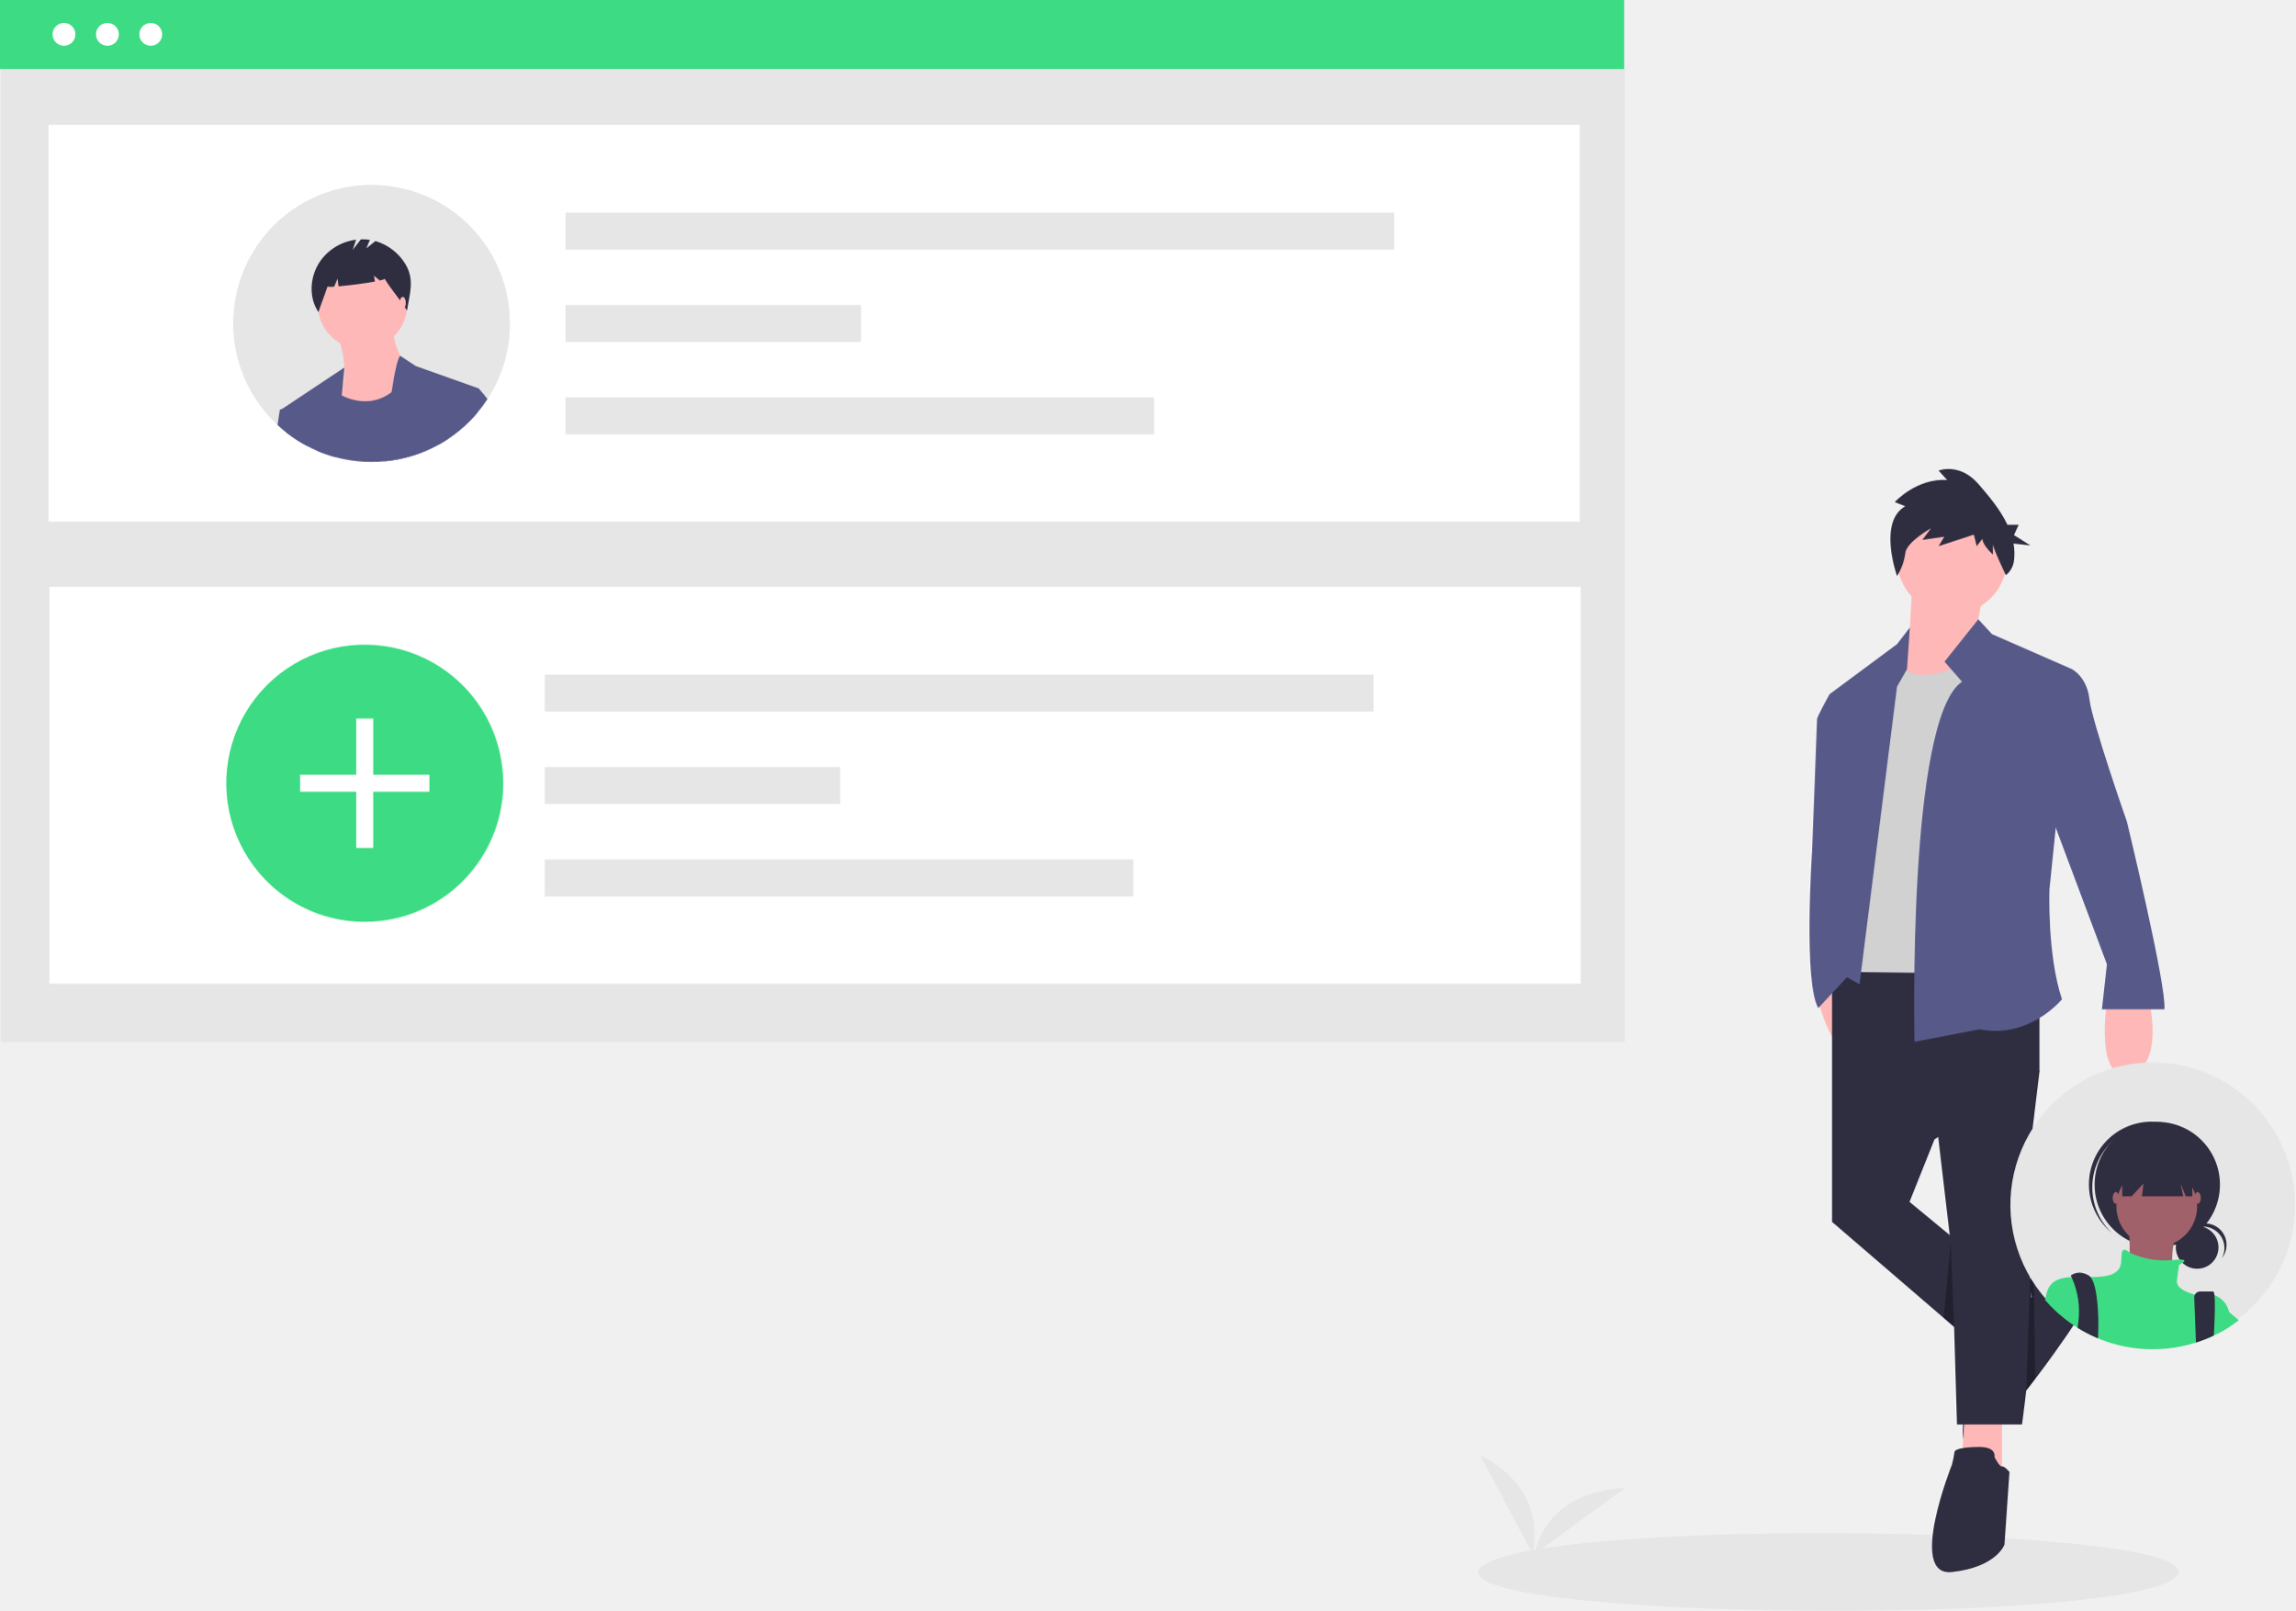
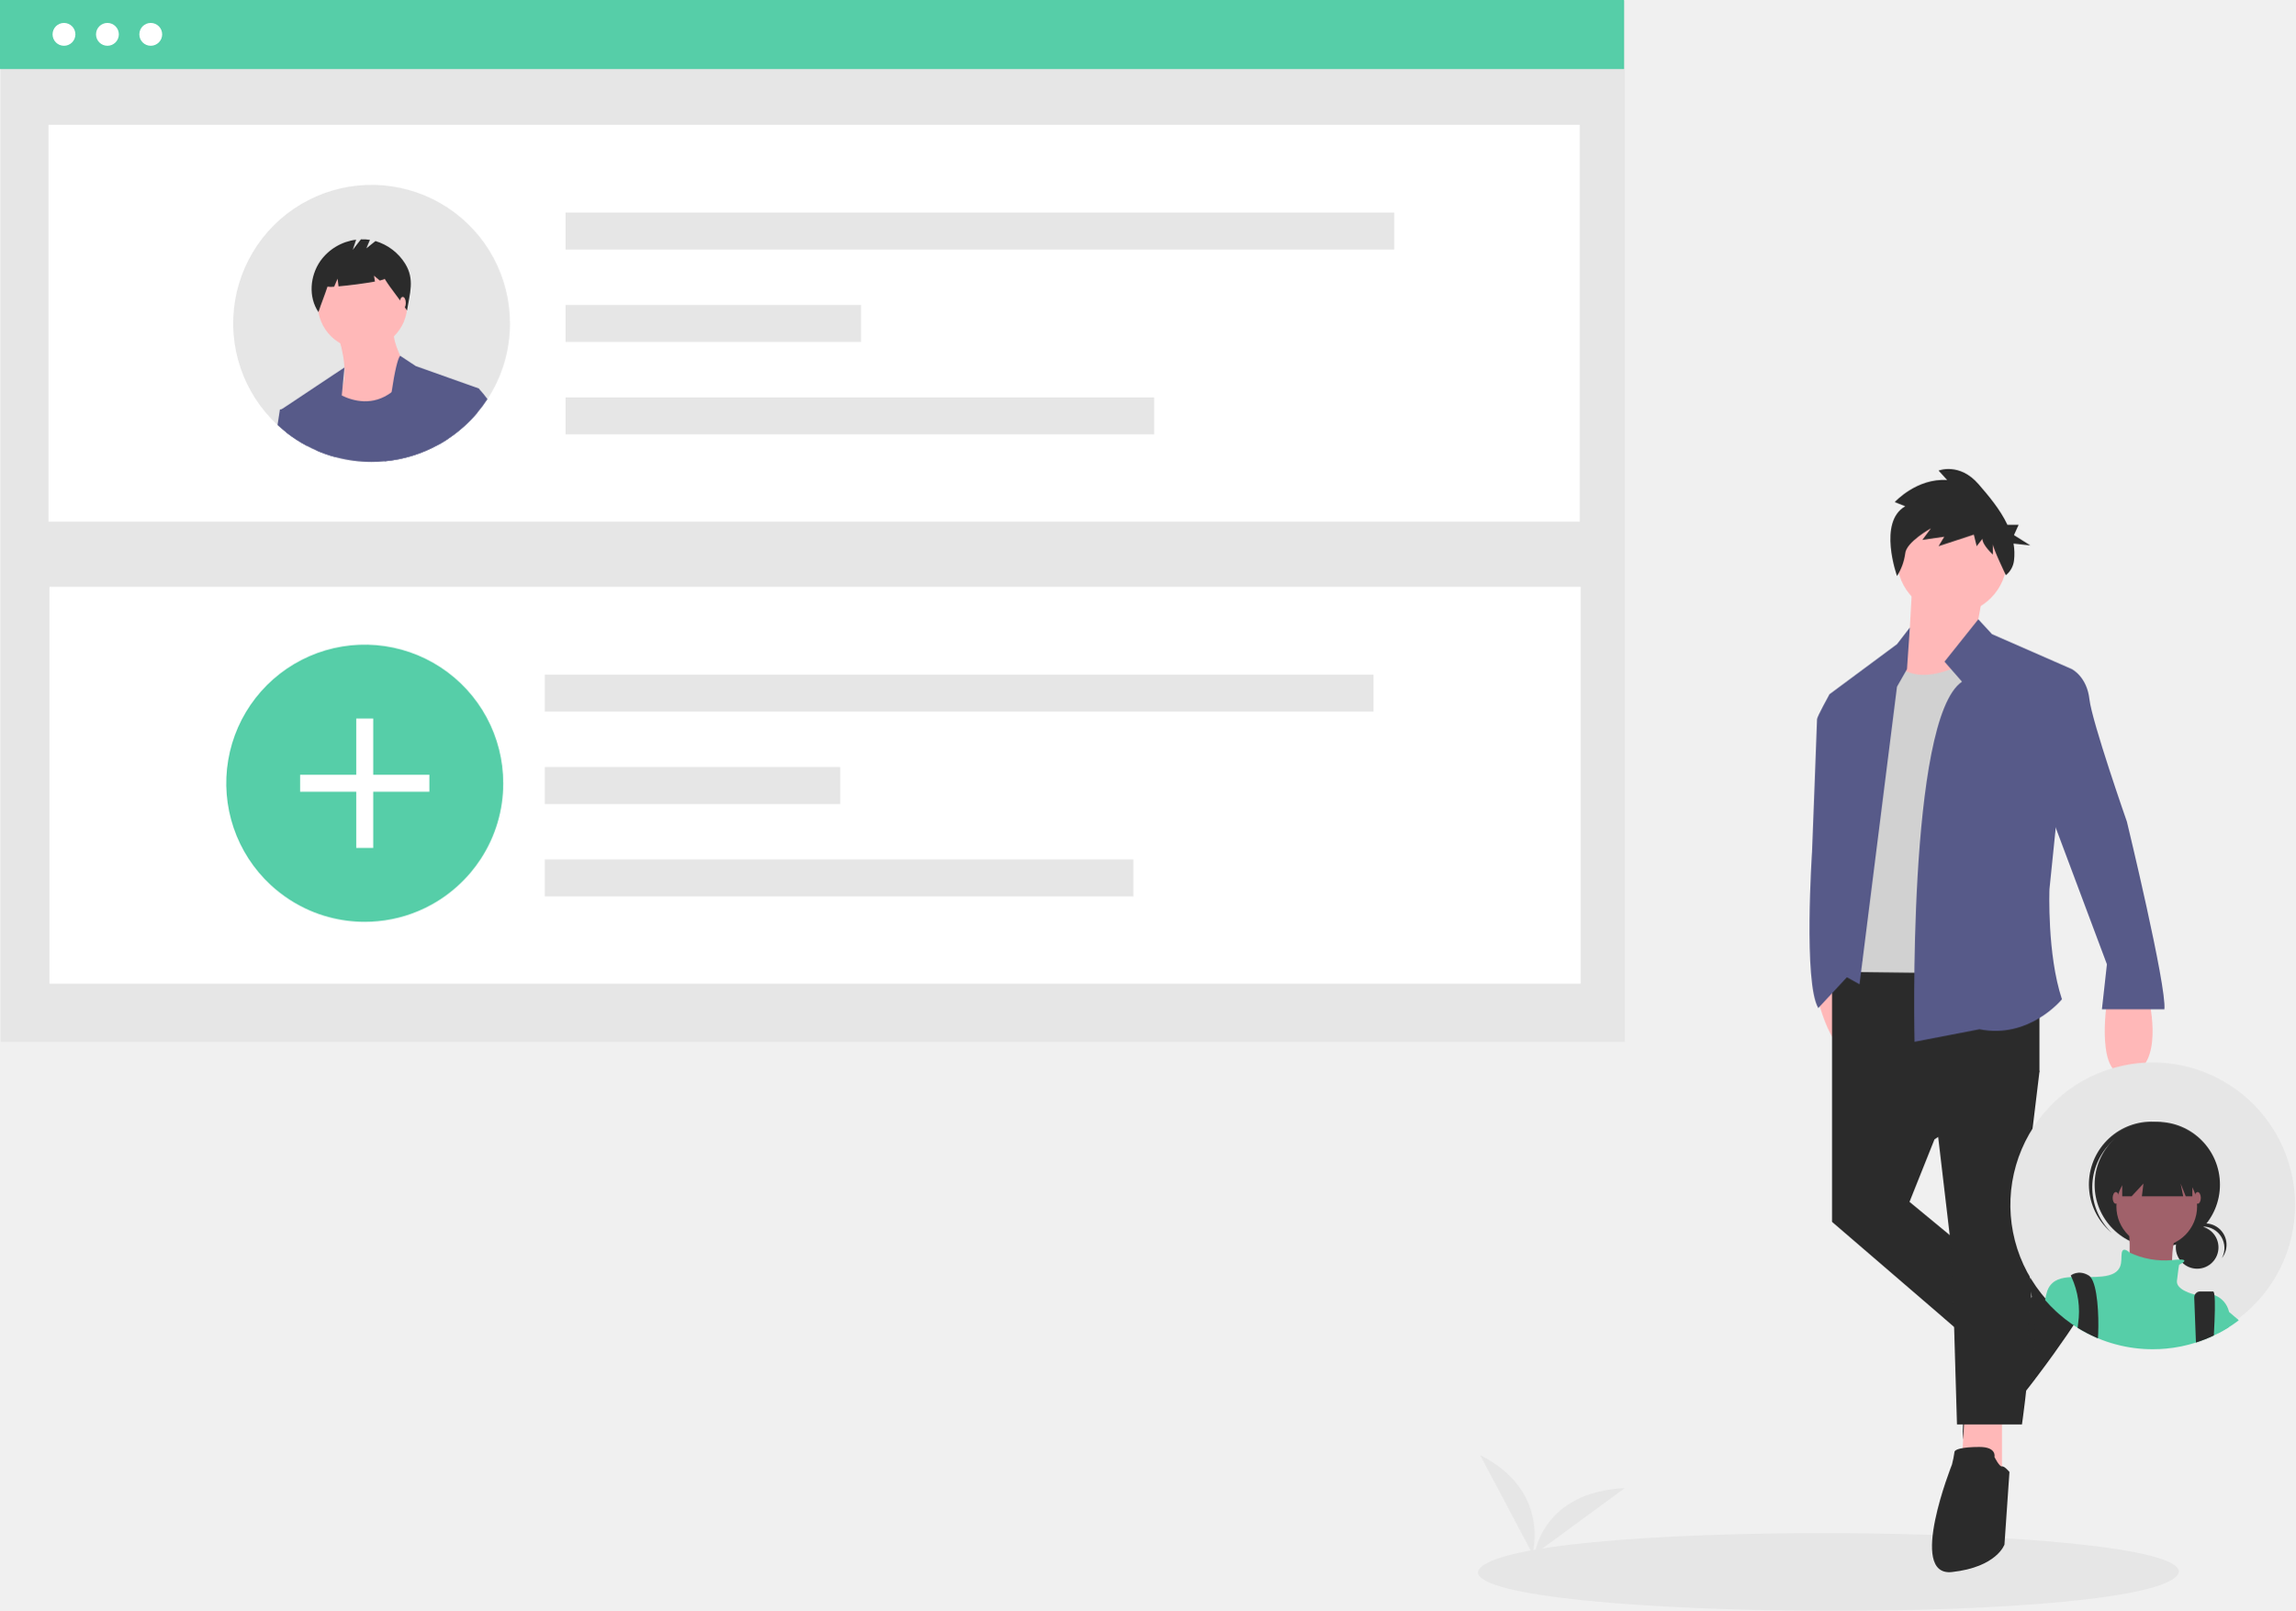
<svg xmlns="http://www.w3.org/2000/svg" width="567" height="398" viewBox="0 0 567 398" fill="none">
  <g clip-path="url(#clip0)">
    <path d="M378.588 383.892C378.588 383.892 383.196 368.367 365.668 359.528L378.588 383.892Z" fill="#E6E6E6" />
    <path d="M379.163 383.974C379.163 383.974 380.991 368.653 401.406 367.692L379.163 383.974Z" fill="#E6E6E6" />
    <path d="M538.328 388.402C535.086 401.754 364.87 400.633 365.127 388.402C368.369 375.051 538.586 376.172 538.328 388.402Z" fill="#E6E6E6" />
    <path d="M58.774 38.112C60.292 38.112 61.522 36.88 61.522 35.361C61.522 33.841 60.292 32.609 58.774 32.609C57.256 32.609 56.025 33.841 56.025 35.361C56.025 36.88 57.256 38.112 58.774 38.112Z" fill="white" />
    <path d="M69.204 38.112C70.722 38.112 71.953 36.88 71.953 35.361C71.953 33.841 70.722 32.609 69.204 32.609C67.687 32.609 66.456 33.841 66.456 35.361C66.456 36.88 67.687 38.112 69.204 38.112Z" fill="white" />
    <path d="M79.636 38.112C81.154 38.112 82.385 36.88 82.385 35.361C82.385 33.841 81.154 32.609 79.636 32.609C78.118 32.609 76.888 33.841 76.888 35.361C76.888 36.88 78.118 38.112 79.636 38.112Z" fill="white" />
    <path d="M401.107 41.824H52.096V43.765H401.107V41.824Z" fill="white" />
-     <path d="M502.006 320.443C502.006 320.443 499.986 313.591 503.277 315.826C506.569 318.062 516.149 321.419 512.697 326.795C509.246 332.171 488.587 361.889 485.247 356C483.392 352.731 489.855 325.001 489.855 325.001C489.855 325.001 494.452 323.938 495.11 325.001C495.769 326.065 502.006 320.443 502.006 320.443Z" fill="#2F2E41" />
-     <path d="M472.367 145.557L471.749 156.678L463.724 172.744L490.27 171.509L488.418 154.824L489.652 148.027L472.367 145.557Z" fill="#FFB8B8" />
+     <path d="M502.006 320.443C502.006 320.443 499.986 313.591 503.277 315.826C506.569 318.062 516.149 321.419 512.697 326.795C509.246 332.171 488.587 361.889 485.247 356C483.392 352.731 489.855 325.001 489.855 325.001C489.855 325.001 494.452 323.938 495.11 325.001C495.769 326.065 502.006 320.443 502.006 320.443Z" fill="#2B2B2B" />
+     <path d="M472.367 145.557L471.749 156.678L463.724 172.744L490.27 171.508L488.418 154.824L489.652 148.027L472.367 145.557Z" fill="#FFB8B8" />
    <path d="M469.28 164.711C469.28 164.711 473.602 169.655 484.714 164.093L493.357 206.111L494.592 243.805L457.551 242.569L458.168 204.257L469.28 164.711Z" fill="#D1D1D1" />
    <path d="M448.574 244.706C448.574 244.706 452.562 264.318 460.019 259.567C467.475 254.815 458.411 241.047 458.411 241.047L448.574 244.706Z" fill="#FFB8B8" />
    <path d="M485.331 350.097L484.714 360.602L494.592 363.691V349.479L485.331 350.097Z" fill="#FFB8B8" />
-     <path d="M452.612 240.103V301.897L487.801 332.177L496.444 317.346L471.75 296.954L477.923 281.506L503.852 264.821V240.721L452.612 240.103Z" fill="#2F2E41" />
-     <path d="M478.54 278.415L482.244 309.93L483.479 351.947H499.53C499.53 351.947 505.085 314.871 498.913 305.602L503.851 264.823L498.913 248.757L478.54 278.415Z" fill="#2F2E41" />
-     <path d="M492.74 359.984C492.74 359.984 493.358 357.512 489.036 357.512C484.715 357.512 482.863 358.13 482.863 358.748C482.718 359.789 482.512 360.821 482.245 361.838C482.245 361.838 471.136 389.645 482.245 388.409C493.355 387.173 495.21 381.613 495.21 381.613L496.444 363.693C496.444 363.693 495.21 362.18 494.592 362.319C493.975 362.458 492.74 359.984 492.74 359.984Z" fill="#2F2E41" />
+     <path d="M452.612 240.103V301.897L487.801 332.177L496.444 317.346L471.75 296.954L477.923 281.506L503.852 264.821V240.721L452.612 240.103Z" fill="#2B2B2B" />
+     <path d="M478.54 278.415L482.244 309.93L483.479 351.947H499.53C499.53 351.947 505.085 314.871 498.913 305.602L503.851 264.823L498.913 248.757L478.54 278.415Z" fill="#2B2B2B" />
+     <path d="M492.74 359.984C492.74 359.984 493.358 357.512 489.036 357.512C484.715 357.512 482.863 358.13 482.863 358.748C482.718 359.789 482.512 360.821 482.245 361.838C482.245 361.838 471.136 389.645 482.245 388.409C493.355 387.173 495.21 381.613 495.21 381.613L496.444 363.693C496.444 363.693 495.21 362.18 494.592 362.319C493.975 362.458 492.74 359.984 492.74 359.984Z" fill="#2B2B2B" />
    <path d="M482.245 151.737C489.746 151.737 495.827 145.65 495.827 138.142C495.827 130.634 489.746 124.547 482.245 124.547C474.744 124.547 468.663 130.634 468.663 138.142C468.663 145.65 474.744 151.737 482.245 151.737Z" fill="#FFB8B8" />
    <path d="M484.715 168.421L480.393 163.478L488.748 153.011L492.123 156.675L511.881 165.327L506.326 219.706C506.326 219.706 505.708 235.772 509.412 246.895C509.412 246.895 501.387 256.782 489.04 254.31L472.989 257.4C472.989 257.4 471.133 177.69 484.715 168.421Z" fill="#575A89" />
    <path d="M471.132 165.332L471.842 155.032L468.664 159.151L451.995 171.51L453.847 240.102L459.402 243.192L468.663 169.66L471.132 165.332Z" fill="#575A89" />
-     <path d="M456.316 170.893L451.995 171.511C451.995 171.511 448.908 177.071 448.908 177.69C448.908 178.31 447.673 210.441 447.673 210.441C447.673 210.441 445.513 242.884 449.217 249.063L460.146 237.293L456.316 226.508V170.893Z" fill="#575A89" />
-     <path opacity="0.3" d="M481.92 307.164L482.771 327.848L480.204 325.637L481.92 307.164Z" fill="black" />
-     <path opacity="0.3" d="M502.444 315.416L501.543 315.863L500.577 343.572L502.809 340.698L502.444 315.416Z" fill="black" />
+     <path d="M456.316 170.893L451.995 171.511C451.995 171.511 448.908 177.071 448.908 177.69C448.908 178.31 447.673 210.441 447.673 210.441C447.673 210.441 445.513 242.883 449.217 249.063L460.146 237.293L456.316 226.508V170.893Z" fill="#575A89" />
+     <path opacity="0.3" d="M481.92 307.164L482.771 327.848L480.204 325.637L481.92 307.164Z" fill="#2B2B2B" />
+     <path opacity="0.3" d="M502.444 315.416L501.543 315.863L500.577 343.572L502.809 340.698L502.444 315.416Z" fill="#2B2B2B" />
    <path d="M520.52 247.518C520.52 247.518 517.434 267.295 526.075 265.438C534.717 263.582 531.014 247.518 531.014 247.518H520.52Z" fill="#FFB8B8" />
    <path d="M506.321 165.332H511.876C511.876 165.332 515.58 167.185 516.198 172.747C516.815 178.308 525.458 203.026 525.458 203.026C525.458 203.026 535.335 243.81 534.718 249.372H519.284L520.519 238.251L503.851 193.759L506.321 165.332Z" fill="#575A89" />
-     <path d="M470.692 125.082L468.104 124.045C468.104 124.045 473.518 118.079 481.049 118.598L478.931 116.263C478.931 116.263 484.107 114.188 488.817 119.635C491.291 122.499 494.155 125.865 495.94 129.656H498.713L497.556 132.206L501.606 134.757L497.449 134.299C497.697 135.697 497.735 137.124 497.562 138.532C497.384 139.941 496.666 141.225 495.56 142.113V142.113C495.56 142.113 492.349 135.46 492.349 134.423V137.017C492.349 137.017 489.761 134.682 489.761 133.126L488.348 134.942L487.642 132.088L478.931 134.942L480.343 132.607L474.93 133.385L477.048 130.532C477.048 130.532 470.928 133.904 470.693 136.757C470.43 138.735 469.738 140.632 468.666 142.314C468.666 142.314 463.866 128.973 470.692 125.082Z" fill="#2F2E41" />
+     <path d="M470.692 125.082L468.104 124.045C468.104 124.045 473.518 118.079 481.049 118.598L478.931 116.263C478.931 116.263 484.107 114.188 488.817 119.635C491.291 122.499 494.155 125.865 495.94 129.656H498.713L497.556 132.206L501.606 134.757L497.449 134.299C497.697 135.697 497.735 137.124 497.562 138.532C497.384 139.941 496.666 141.225 495.56 142.113C495.56 142.113 492.349 135.46 492.349 134.423V137.017C492.349 137.017 489.761 134.682 489.761 133.126L488.348 134.942L487.642 132.088L478.931 134.942L480.343 132.607L474.93 133.385L477.048 130.532C477.048 130.532 470.928 133.904 470.693 136.757C470.43 138.735 469.738 140.632 468.666 142.314C468.666 142.314 463.866 128.973 470.692 125.082Z" fill="#2B2B2B" />
    <path d="M401.405 0.227H0.171V257.442H401.405V0.227Z" fill="#E6E6E6" />
-     <path d="M401.234 0H0V17.062H401.234V0Z" fill="#3DDC84" />
+     <path d="M401.234 0H0V17.062H401.234V0Z" fill="#56CEA8" />
    <path d="M390.264 30.825H11.976V128.877H390.264V30.825Z" fill="white" />
    <path d="M390.503 144.99H12.215V243.043H390.503V144.99Z" fill="white" />
    <path d="M344.449 52.516H139.719V61.649H344.449V52.516Z" fill="#E6E6E6" />
    <path d="M212.714 75.349H139.719V84.482H212.714V75.349Z" fill="#E6E6E6" />
    <path d="M285.14 98.182H139.719V107.315H285.14V98.182Z" fill="#E6E6E6" />
-     <path d="M125.984 79.896C125.995 86.541 124.062 93.044 120.425 98.603C119.662 99.775 118.827 100.898 117.924 101.965C115.805 104.477 113.337 106.672 110.595 108.483C109.85 108.977 109.084 109.441 108.297 109.873C104.199 112.141 99.677 113.535 95.014 113.967C93.954 114.071 92.877 114.12 91.79 114.12C88.811 114.123 85.844 113.735 82.966 112.965C81.335 112.536 79.739 111.981 78.193 111.306C77.403 110.965 76.63 110.593 75.876 110.192C74.061 109.238 72.337 108.12 70.725 106.853C69.975 106.268 69.252 105.652 68.556 105.005C64.39 101.143 61.251 96.303 59.422 90.922C57.592 85.541 57.13 79.789 58.078 74.184C59.026 68.58 61.353 63.301 64.849 58.822C68.346 54.343 72.901 50.807 78.105 48.532C83.309 46.257 88.996 45.315 94.655 45.791C100.313 46.267 105.764 48.146 110.516 51.259C115.267 54.372 119.169 58.62 121.869 63.62C124.57 68.62 125.984 74.214 125.983 79.898L125.984 79.896Z" fill="#E6E6E6" />
+     <path d="M125.984 79.896C125.995 86.541 124.062 93.044 120.424 98.603C119.662 99.775 118.827 100.898 117.924 101.965C115.805 104.477 113.337 106.672 110.595 108.483C109.85 108.977 109.084 109.441 108.297 109.873C104.199 112.141 99.677 113.535 95.014 113.967C93.954 114.071 92.877 114.12 91.79 114.12C88.811 114.123 85.844 113.735 82.966 112.965C81.335 112.536 79.739 111.981 78.193 111.306C77.403 110.965 76.63 110.593 75.876 110.192C74.061 109.238 72.337 108.12 70.725 106.853C69.975 106.268 69.252 105.652 68.556 105.005C64.39 101.143 61.251 96.303 59.422 90.922C57.592 85.541 57.13 79.789 58.078 74.184C59.026 68.58 61.353 63.301 64.849 58.822C68.346 54.343 72.901 50.807 78.105 48.532C83.309 46.257 88.996 45.315 94.655 45.791C100.313 46.267 105.764 48.146 110.516 51.259C115.267 54.372 119.169 58.62 121.869 63.62C124.57 68.62 125.984 74.214 125.983 79.898L125.984 79.896Z" fill="#E6E6E6" />
    <path d="M83.503 82.988C83.503 82.988 86.616 91.644 84.197 96.489C81.779 101.334 88.002 106.875 88.002 106.875C88.002 106.875 104.257 98.566 102.182 94.412C100.106 90.257 96.648 84.718 97.34 81.257L83.503 82.988Z" fill="#FFB8B8" />
    <path d="M89.556 86.276C95.668 86.276 100.623 81.317 100.623 75.198C100.623 69.08 95.668 64.12 89.556 64.12C83.443 64.12 78.488 69.08 78.488 75.198C78.488 81.317 83.443 86.276 89.556 86.276Z" fill="#FFB8B8" />
    <path d="M82.966 112.963C81.334 112.534 79.739 111.979 78.192 111.304L78.489 102.895L81.601 95.968C82.301 96.517 83.049 97 83.838 97.411C84.027 97.514 84.216 97.613 84.426 97.712C87.345 99.124 92.113 100.366 96.735 96.903C98.433 95.58 99.875 93.956 100.988 92.112L109.618 97.007L110.071 102.311L110.596 108.482C109.851 108.977 109.085 109.44 108.297 109.872C104.2 112.14 99.677 113.535 95.015 113.966C93.955 114.07 92.877 114.119 91.79 114.119C88.811 114.122 85.844 113.733 82.966 112.963Z" fill="#575A89" />
    <path d="M85.09 90.787V90.8L84.654 95.321L84.425 97.712L84.089 101.268L82.966 112.963C81.335 112.534 79.739 111.98 78.193 111.304C77.403 110.963 76.63 110.591 75.876 110.19C74.061 109.236 72.337 108.118 70.725 106.851L69.495 101.164L69.589 101.101L85.09 90.787Z" fill="#575A89" />
    <path d="M108.296 109.871C104.199 112.139 99.676 113.533 95.014 113.965C95.266 109.758 95.634 105.695 96.051 102.077C96.266 100.221 96.493 98.486 96.733 96.903C97.483 91.82 98.291 88.368 98.871 87.901L102.696 90.428L118.26 95.966L117.923 101.962C115.805 104.474 113.337 106.669 110.595 108.48C109.85 108.976 109.084 109.44 108.296 109.871Z" fill="#575A89" />
    <path d="M70.726 106.851C69.976 106.266 69.253 105.65 68.557 105.003L69.149 101.165L69.591 101.101L71.571 100.818L75.878 110.19C74.063 109.236 72.339 108.118 70.728 106.851H70.726Z" fill="#575A89" />
-     <path d="M120.425 98.603C119.663 99.775 118.827 100.898 117.924 101.965C115.805 104.477 113.338 106.672 110.596 108.482C109.851 108.977 109.084 109.44 108.297 109.872L107.889 108.088L110.071 102.312L112.729 95.278L118.261 95.973C119.028 96.811 119.75 97.689 120.425 98.603V98.603Z" fill="#575A89" />
-     <path d="M100.11 65.179C98.437 62.459 95.818 60.455 92.757 59.551L90.509 61.352L91.383 59.252C90.648 59.14 89.903 59.098 89.16 59.126L87.137 61.729L87.975 59.215C86.219 59.433 84.528 60.013 83.007 60.919C81.487 61.824 80.17 63.035 79.141 64.475C76.566 68.191 76.131 73.36 78.664 77.105C79.358 74.966 80.203 72.96 80.899 70.821C81.445 70.896 81.999 70.898 82.546 70.829L83.392 68.853L83.628 70.745C86.25 70.516 90.139 70.015 92.624 69.555L92.382 68.102L93.828 69.308C94.59 69.132 95.042 68.973 95.004 68.852C96.853 71.835 98.684 73.74 100.533 76.722C101.233 72.517 102.471 69.018 100.11 65.179Z" fill="#2F2E41" />
+     <path d="M120.425 98.603C119.663 99.775 118.827 100.898 117.924 101.965C115.805 104.477 113.338 106.672 110.596 108.482C109.851 108.977 109.084 109.44 108.297 109.872L107.889 108.088L110.071 102.312L112.729 95.278L118.261 95.973C119.028 96.811 119.75 97.689 120.425 98.603Z" fill="#575A89" />
+     <path d="M100.11 65.179C98.437 62.459 95.818 60.455 92.757 59.551L90.509 61.352L91.383 59.252C90.648 59.14 89.903 59.098 89.16 59.126L87.137 61.729L87.975 59.215C86.219 59.433 84.528 60.013 83.007 60.919C81.487 61.824 80.17 63.035 79.141 64.475C76.566 68.191 76.131 73.36 78.664 77.105C79.358 74.966 80.203 72.96 80.899 70.821C81.445 70.896 81.999 70.898 82.546 70.829L83.392 68.853L83.628 70.745C86.25 70.516 90.139 70.015 92.624 69.555L92.382 68.102L93.828 69.308C94.59 69.132 95.042 68.973 95.004 68.852C96.853 71.835 98.684 73.74 100.533 76.722C101.233 72.517 102.471 69.018 100.11 65.179Z" fill="#2B2B2B" />
    <path d="M99.497 76.351C99.911 76.351 100.247 75.679 100.247 74.851C100.247 74.022 99.911 73.351 99.497 73.351C99.084 73.351 98.748 74.022 98.748 74.851C98.748 75.679 99.084 76.351 99.497 76.351Z" fill="#FFB8B8" />
-     <path d="M124.321 193.514C124.332 200.164 122.398 206.671 118.758 212.234C117.995 213.407 117.159 214.531 116.255 215.599C114.135 218.112 111.665 220.309 108.922 222.121C108.176 222.615 107.409 223.079 106.621 223.511C102.52 225.781 97.995 227.176 93.329 227.608C92.268 227.712 91.19 227.761 90.103 227.761C87.121 227.764 84.153 227.375 81.273 226.605C79.64 226.176 78.043 225.621 76.496 224.945C75.706 224.603 74.933 224.232 74.178 223.83C72.362 222.876 70.636 221.757 69.024 220.488C68.273 219.904 67.55 219.288 66.853 218.64C62.686 214.774 59.546 209.931 57.717 204.548C55.887 199.164 55.426 193.409 56.375 187.802C57.324 182.195 59.652 176.913 63.151 172.432C66.649 167.951 71.207 164.413 76.413 162.137C81.62 159.861 87.31 158.918 92.972 159.394C98.633 159.87 104.087 161.75 108.841 164.864C113.595 167.977 117.499 172.227 120.202 177.229C122.904 182.231 124.32 187.828 124.321 193.514Z" fill="#3DDC84" />
+     <path d="M124.321 193.514C124.332 200.164 122.398 206.671 118.758 212.234C117.995 213.407 117.159 214.531 116.255 215.599C114.135 218.112 111.665 220.309 108.922 222.121C108.176 222.615 107.409 223.079 106.621 223.511C102.52 225.781 97.995 227.176 93.329 227.608C92.268 227.712 91.19 227.761 90.103 227.761C87.121 227.764 84.153 227.375 81.273 226.605C79.64 226.176 78.043 225.621 76.496 224.945C75.706 224.603 74.933 224.232 74.178 223.83C72.362 222.876 70.636 221.757 69.024 220.488C68.273 219.904 67.55 219.288 66.853 218.64C62.686 214.774 59.546 209.931 57.717 204.548C55.887 199.164 55.426 193.409 56.375 187.802C57.324 182.195 59.652 176.913 63.151 172.432C66.649 167.951 71.207 164.413 76.413 162.137C81.62 159.861 87.31 158.918 92.972 159.394C98.633 159.87 104.087 161.75 108.841 164.864C113.595 167.977 117.499 172.227 120.202 177.229C122.904 182.231 124.32 187.828 124.321 193.514Z" fill="#56CEA8" />
    <path d="M92.202 177.527H88.008V209.493H92.202V177.527Z" fill="white" />
    <path d="M106.072 195.61V191.411H74.137V195.61H106.072Z" fill="white" />
    <path d="M339.316 166.681H134.586V175.814H339.316V166.681Z" fill="#E6E6E6" />
    <path d="M207.582 189.514H134.586V198.647H207.582V189.514Z" fill="#E6E6E6" />
    <path d="M280.007 212.347H134.586V221.48H280.007V212.347Z" fill="#E6E6E6" />
    <path d="M567 297.706C567.002 303.135 565.748 308.491 563.337 313.354C560.926 318.217 557.422 322.455 553.102 325.737C552.475 326.214 551.834 326.67 551.177 327.107C551.009 327.219 550.84 327.327 550.672 327.43C550.06 327.823 549.439 328.188 548.808 328.534C548.555 328.674 548.303 328.81 548.05 328.941C547.999 328.969 547.952 328.992 547.901 329.015C547.578 329.183 547.256 329.348 546.929 329.502C545.5 330.186 544.025 330.77 542.515 331.251C540.121 332.013 537.653 332.515 535.152 332.747C534.058 332.85 532.952 332.901 531.835 332.901C528.771 332.904 525.721 332.505 522.762 331.713C521.243 331.314 519.753 330.809 518.305 330.203C518.155 330.139 518.001 330.076 517.851 330.013C517.141 329.704 516.445 329.372 515.763 329.017L515.469 328.863C514.726 328.475 514.001 328.06 513.292 327.619C512.213 326.946 511.171 326.216 510.171 325.43C509.662 325.037 509.167 324.626 508.685 324.196C508.433 323.981 508.185 323.753 507.942 323.532C506.997 322.654 506.101 321.726 505.256 320.751C504.919 320.363 504.592 319.97 504.275 319.568C500.789 315.166 498.407 309.992 497.327 304.48C496.246 298.968 496.5 293.277 498.066 287.883C499.631 282.489 502.464 277.549 506.327 273.474C510.19 269.4 514.971 266.31 520.271 264.463C525.571 262.616 531.235 262.065 536.791 262.857C542.346 263.648 547.632 265.76 552.206 269.014C556.781 272.268 560.51 276.57 563.084 281.562C565.658 286.553 567 292.089 567 297.706H567Z" fill="#E6E6E6" />
-     <path d="M542.808 313.476C545.719 313.476 548.078 311.114 548.078 308.2C548.078 305.287 545.719 302.925 542.808 302.925C539.898 302.925 537.538 305.287 537.538 308.2C537.538 311.114 539.898 313.476 542.808 313.476Z" fill="#2F2E41" />
-     <path d="M544.278 303.071C545.19 303.071 546.086 303.308 546.879 303.758C547.673 304.209 548.336 304.858 548.803 305.642C549.271 306.426 549.527 307.318 549.547 308.231C549.567 309.144 549.35 310.046 548.917 310.85C549.374 310.278 549.707 309.616 549.894 308.908C550.081 308.2 550.119 307.461 550.006 306.737C549.892 306.014 549.629 305.322 549.233 304.706C548.837 304.09 548.318 303.563 547.707 303.159C547.097 302.755 546.409 302.482 545.688 302.359C544.967 302.236 544.228 302.264 543.518 302.442C542.808 302.621 542.143 302.945 541.566 303.395C540.988 303.845 540.51 304.41 540.163 305.055C540.656 304.435 541.282 303.935 541.994 303.592C542.707 303.248 543.487 303.07 544.278 303.071H544.278Z" fill="#2F2E41" />
-     <path d="M532.96 308.189C541.511 308.189 548.442 301.251 548.442 292.692C548.442 284.134 541.511 277.196 532.96 277.196C524.41 277.196 517.479 284.134 517.479 292.692C517.479 301.251 524.41 308.189 532.96 308.189Z" fill="#2F2E41" />
-     <path d="M520.81 283.078C523.477 280.075 527.206 278.227 531.209 277.923C535.212 277.62 539.177 278.886 542.265 281.453C542.139 281.332 542.013 281.211 541.882 281.094C540.364 279.733 538.593 278.685 536.669 278.01C534.746 277.336 532.708 277.049 530.673 277.165C528.638 277.28 526.647 277.797 524.812 278.685C522.977 279.573 521.335 280.816 519.981 282.34C518.627 283.865 517.587 285.642 516.921 287.57C516.255 289.498 515.975 291.539 516.099 293.575C516.222 295.611 516.746 297.603 517.64 299.436C518.535 301.269 519.782 302.908 521.31 304.257C521.441 304.374 521.577 304.485 521.711 304.596C518.802 301.827 517.083 298.034 516.915 294.019C516.746 290.004 518.143 286.081 520.81 283.078H520.81Z" fill="#2F2E41" />
+     <path d="M542.808 313.476C545.719 313.476 548.078 311.114 548.078 308.2C548.078 305.287 545.719 302.925 542.808 302.925C539.898 302.925 537.538 305.287 537.538 308.2C537.538 311.114 539.898 313.476 542.808 313.476Z" fill="#2B2B2B" />
+     <path d="M544.278 303.071C545.19 303.071 546.086 303.308 546.879 303.758C547.673 304.209 548.336 304.858 548.803 305.642C549.271 306.426 549.527 307.318 549.547 308.231C549.567 309.144 549.35 310.046 548.917 310.85C549.374 310.278 549.707 309.616 549.894 308.908C550.081 308.2 550.119 307.461 550.006 306.737C549.892 306.014 549.629 305.322 549.233 304.706C548.837 304.09 548.318 303.563 547.707 303.159C547.097 302.755 546.409 302.482 545.688 302.359C544.967 302.236 544.228 302.264 543.518 302.442C542.808 302.621 542.143 302.945 541.566 303.395C540.988 303.845 540.51 304.41 540.163 305.055C540.656 304.435 541.282 303.935 541.994 303.592C542.707 303.248 543.487 303.07 544.278 303.071H544.278Z" fill="#2B2B2B" />
+     <path d="M532.96 308.189C541.511 308.189 548.442 301.251 548.442 292.692C548.442 284.134 541.511 277.196 532.96 277.196C524.41 277.196 517.479 284.134 517.479 292.692C517.479 301.251 524.41 308.189 532.96 308.189Z" fill="#2B2B2B" />
+     <path d="M520.81 283.078C523.477 280.075 527.206 278.227 531.209 277.923C535.212 277.62 539.177 278.886 542.265 281.453C542.139 281.332 542.013 281.211 541.882 281.094C540.364 279.733 538.593 278.685 536.669 278.01C534.746 277.336 532.708 277.049 530.673 277.165C528.638 277.28 526.647 277.797 524.812 278.685C522.977 279.573 521.335 280.816 519.981 282.34C518.627 283.865 517.587 285.642 516.921 287.57C516.255 289.498 515.975 291.539 516.099 293.575C516.222 295.611 516.746 297.603 517.64 299.436C518.535 301.269 519.782 302.908 521.31 304.257C521.441 304.374 521.577 304.485 521.711 304.596C518.802 301.827 517.083 298.034 516.915 294.019C516.746 290.004 518.143 286.081 520.81 283.078H520.81Z" fill="#2B2B2B" />
    <path d="M532.828 308.058C538.335 308.058 542.799 303.589 542.799 298.077C542.799 292.565 538.335 288.096 532.828 288.096C527.322 288.096 522.857 292.565 522.857 298.077C522.857 303.589 527.322 308.058 532.828 308.058Z" fill="#A0616A" />
    <path d="M525.743 301.229C525.743 301.229 527.055 313.311 524.956 314.624C522.857 315.937 537.027 317.776 537.027 317.776C537.027 317.776 534.927 304.643 540.175 301.229L525.743 301.229Z" fill="#A0616A" />
-     <path d="M550.672 324.081V327.897C550.059 328.29 549.438 328.655 548.808 329.001C548.555 329.141 548.303 329.277 548.05 329.408V329.482H547.901C547.578 329.65 547.256 329.814 546.929 329.969C545.499 330.653 544.024 331.237 542.514 331.718C540.12 332.48 537.652 332.982 535.151 333.214C534.057 333.317 532.951 333.368 531.834 333.368C528.771 333.371 525.72 332.972 522.761 332.18C521.242 331.781 519.753 331.276 518.304 330.669C518.154 330.606 518 330.543 517.851 330.48C517.141 330.171 516.445 329.839 515.762 329.484L515.468 329.33C514.726 328.942 514 328.527 513.291 328.086C512.212 327.413 511.17 326.683 510.17 325.897C509.661 325.504 509.166 325.093 508.684 324.663C508.432 324.447 508.184 324.22 507.941 323.998C506.997 323.121 506.1 322.193 505.255 321.218C505.366 320.425 505.551 319.644 505.806 318.885L505.811 318.881C505.883 318.682 505.967 318.488 506.064 318.3C507.194 316.182 509.235 315.658 511.777 315.546C513.207 315.483 514.791 315.551 516.468 315.532C517.352 315.528 518.262 315.495 519.183 315.411C524.957 314.887 523.906 311.473 524.169 309.635C524.426 307.854 526.029 309.397 526.136 309.499L526.141 309.504C529.409 311.036 533.025 311.672 536.619 311.346H536.624C537.239 311.268 537.858 311.221 538.478 311.206C540.104 311.187 539.749 311.655 539.193 312.038C538.919 312.218 538.633 312.378 538.338 312.52C538.338 312.52 538.077 314.096 537.815 316.462C537.562 318.725 541.893 319.787 542.253 319.866C542.26 319.871 542.268 319.875 542.276 319.876C543.858 319.464 545.524 319.506 547.084 319.997C547.974 320.325 548.768 320.87 549.395 321.583C550.021 322.296 550.46 323.154 550.672 324.079V324.081Z" fill="#3DDC84" />
-     <path d="M518.365 329.482C518.352 329.908 518.328 330.304 518.302 330.67C518.153 330.607 517.999 330.544 517.849 330.481C517.139 330.172 516.443 329.84 515.761 329.485L515.467 329.331C514.724 328.943 513.998 328.528 513.29 328.087C513.311 327.714 513.352 327.342 513.411 326.974C513.978 323.088 513.41 319.12 511.776 315.549C511.65 315.292 511.575 315.152 511.575 315.152C511.575 315.152 513.411 313.576 516.032 315.152C516.198 315.255 516.344 315.384 516.467 315.536C518.206 317.595 518.547 325.021 518.365 329.482Z" fill="#2F2E41" />
-     <path d="M546.953 329.482C546.948 329.641 546.939 329.805 546.929 329.969C545.5 330.653 544.024 331.237 542.514 331.718L542.425 329.482L542.089 320.607C542.075 320.35 542.132 320.095 542.252 319.868C542.373 319.633 542.556 319.436 542.781 319.298C543.007 319.16 543.266 319.088 543.53 319.088H546.735C546.894 319.088 547.006 319.411 547.081 319.996C547.285 321.621 547.186 325.255 546.953 329.482Z" fill="#2F2E41" />
-     <path d="M524.301 285.601V295.584H526.61L529.548 292.433L529.155 295.584H539.362L538.731 292.433L539.993 295.584H541.621V285.601H524.301Z" fill="#2F2E41" />
+     <path d="M550.672 324.081V327.897C550.059 328.29 549.438 328.655 548.808 329.001C548.555 329.141 548.303 329.277 548.05 329.408V329.482H547.901C547.578 329.65 547.256 329.814 546.929 329.969C545.499 330.653 544.024 331.237 542.514 331.718C540.12 332.48 537.652 332.982 535.151 333.214C534.057 333.317 532.951 333.368 531.834 333.368C528.771 333.371 525.72 332.972 522.761 332.18C521.242 331.781 519.753 331.276 518.304 330.669C518.154 330.606 518 330.543 517.851 330.48C517.141 330.171 516.445 329.839 515.762 329.484L515.468 329.33C514.726 328.942 514 328.527 513.291 328.086C512.212 327.413 511.17 326.683 510.17 325.897C509.661 325.504 509.166 325.093 508.684 324.663C508.432 324.447 508.184 324.22 507.941 323.998C506.997 323.121 506.1 322.193 505.255 321.218C505.366 320.425 505.551 319.644 505.806 318.885L505.811 318.881C505.883 318.682 505.967 318.488 506.064 318.3C507.194 316.182 509.235 315.658 511.777 315.546C513.207 315.483 514.791 315.551 516.468 315.532C517.352 315.528 518.262 315.495 519.183 315.411C524.957 314.887 523.906 311.473 524.169 309.635C524.426 307.854 526.029 309.397 526.136 309.499L526.141 309.504C529.409 311.036 533.025 311.672 536.619 311.346H536.624C537.239 311.268 537.858 311.221 538.478 311.206C540.104 311.187 539.749 311.655 539.193 312.038C538.919 312.218 538.633 312.378 538.338 312.52C538.338 312.52 538.077 314.096 537.815 316.462C537.562 318.725 541.893 319.787 542.253 319.866C542.26 319.871 542.268 319.875 542.276 319.876C543.858 319.464 545.524 319.506 547.084 319.997C547.974 320.325 548.768 320.87 549.395 321.583C550.021 322.296 550.46 323.154 550.672 324.079V324.081Z" fill="#56CEA8" />
+     <path d="M518.365 329.482C518.352 329.908 518.328 330.304 518.302 330.67C518.153 330.607 517.999 330.544 517.849 330.481C517.139 330.172 516.443 329.84 515.761 329.485L515.467 329.331C514.724 328.943 513.998 328.528 513.29 328.087C513.311 327.714 513.352 327.342 513.411 326.974C513.978 323.088 513.41 319.12 511.776 315.549C511.65 315.292 511.575 315.152 511.575 315.152C511.575 315.152 513.411 313.576 516.032 315.152C516.198 315.255 516.344 315.384 516.467 315.536C518.206 317.595 518.547 325.021 518.365 329.482Z" fill="#2B2B2B" />
+     <path d="M546.953 329.482C546.948 329.641 546.939 329.805 546.929 329.969C545.5 330.653 544.024 331.237 542.514 331.718L542.425 329.482L542.089 320.607C542.075 320.35 542.132 320.095 542.252 319.868C542.373 319.633 542.556 319.436 542.781 319.298C543.007 319.16 543.266 319.088 543.53 319.088H546.735C546.894 319.088 547.006 319.411 547.081 319.996C547.285 321.621 547.186 325.255 546.953 329.482Z" fill="#2B2B2B" />
+     <path d="M524.301 285.601V295.584H526.61L529.548 292.433L529.155 295.584H539.362L538.731 292.433L539.993 295.584H541.621V285.601H524.301Z" fill="#2B2B2B" />
    <path d="M522.727 297.421C523.161 297.421 523.514 296.774 523.514 295.976C523.514 295.178 523.161 294.532 522.727 294.532C522.292 294.532 521.939 295.178 521.939 295.976C521.939 296.774 522.292 297.421 522.727 297.421Z" fill="#A0616A" />
    <path d="M542.932 297.421C543.366 297.421 543.719 296.774 543.719 295.976C543.719 295.178 543.366 294.532 542.932 294.532C542.497 294.532 542.145 295.178 542.145 295.976C542.145 296.774 542.497 297.421 542.932 297.421Z" fill="#A0616A" />
-     <path d="M553.1 326.204C552.474 326.681 551.832 327.138 551.175 327.575C551.007 327.687 550.839 327.795 550.67 327.898C550.058 328.291 549.437 328.656 548.806 329.001C548.554 329.142 548.301 329.277 548.049 329.408V321.978C548.049 321.978 549.063 322.787 550.67 324.134C551.376 324.727 552.199 325.428 553.1 326.204Z" fill="#3DDC84" />
+     <path d="M553.1 326.204C552.474 326.681 551.832 327.138 551.175 327.575C551.007 327.687 550.839 327.795 550.67 327.898C550.058 328.291 549.437 328.656 548.806 329.001C548.554 329.142 548.301 329.277 548.049 329.408V321.978C548.049 321.978 549.063 322.787 550.67 324.134C551.376 324.727 552.199 325.428 553.1 326.204Z" fill="#56CEA8" />
    <path d="M26.537 11.31C28.094 11.31 29.356 10.046 29.356 8.488C29.356 6.929 28.094 5.665 26.537 5.665C24.979 5.665 23.717 6.929 23.717 8.488C23.717 10.046 24.979 11.31 26.537 11.31Z" fill="white" />
    <path d="M37.24 11.31C38.797 11.31 40.059 10.046 40.059 8.488C40.059 6.929 38.797 5.665 37.24 5.665C35.682 5.665 34.42 6.929 34.42 8.488C34.42 10.046 35.682 11.31 37.24 11.31Z" fill="white" />
    <path d="M15.806 11.31C17.363 11.31 18.626 10.046 18.626 8.488C18.626 6.929 17.363 5.665 15.806 5.665C14.249 5.665 12.986 6.929 12.986 8.488C12.986 10.046 14.249 11.31 15.806 11.31Z" fill="white" />
  </g>
  <defs>
    <clipPath id="clip0">
      <rect width="567" height="398" fill="white" />
    </clipPath>
  </defs>
</svg>
